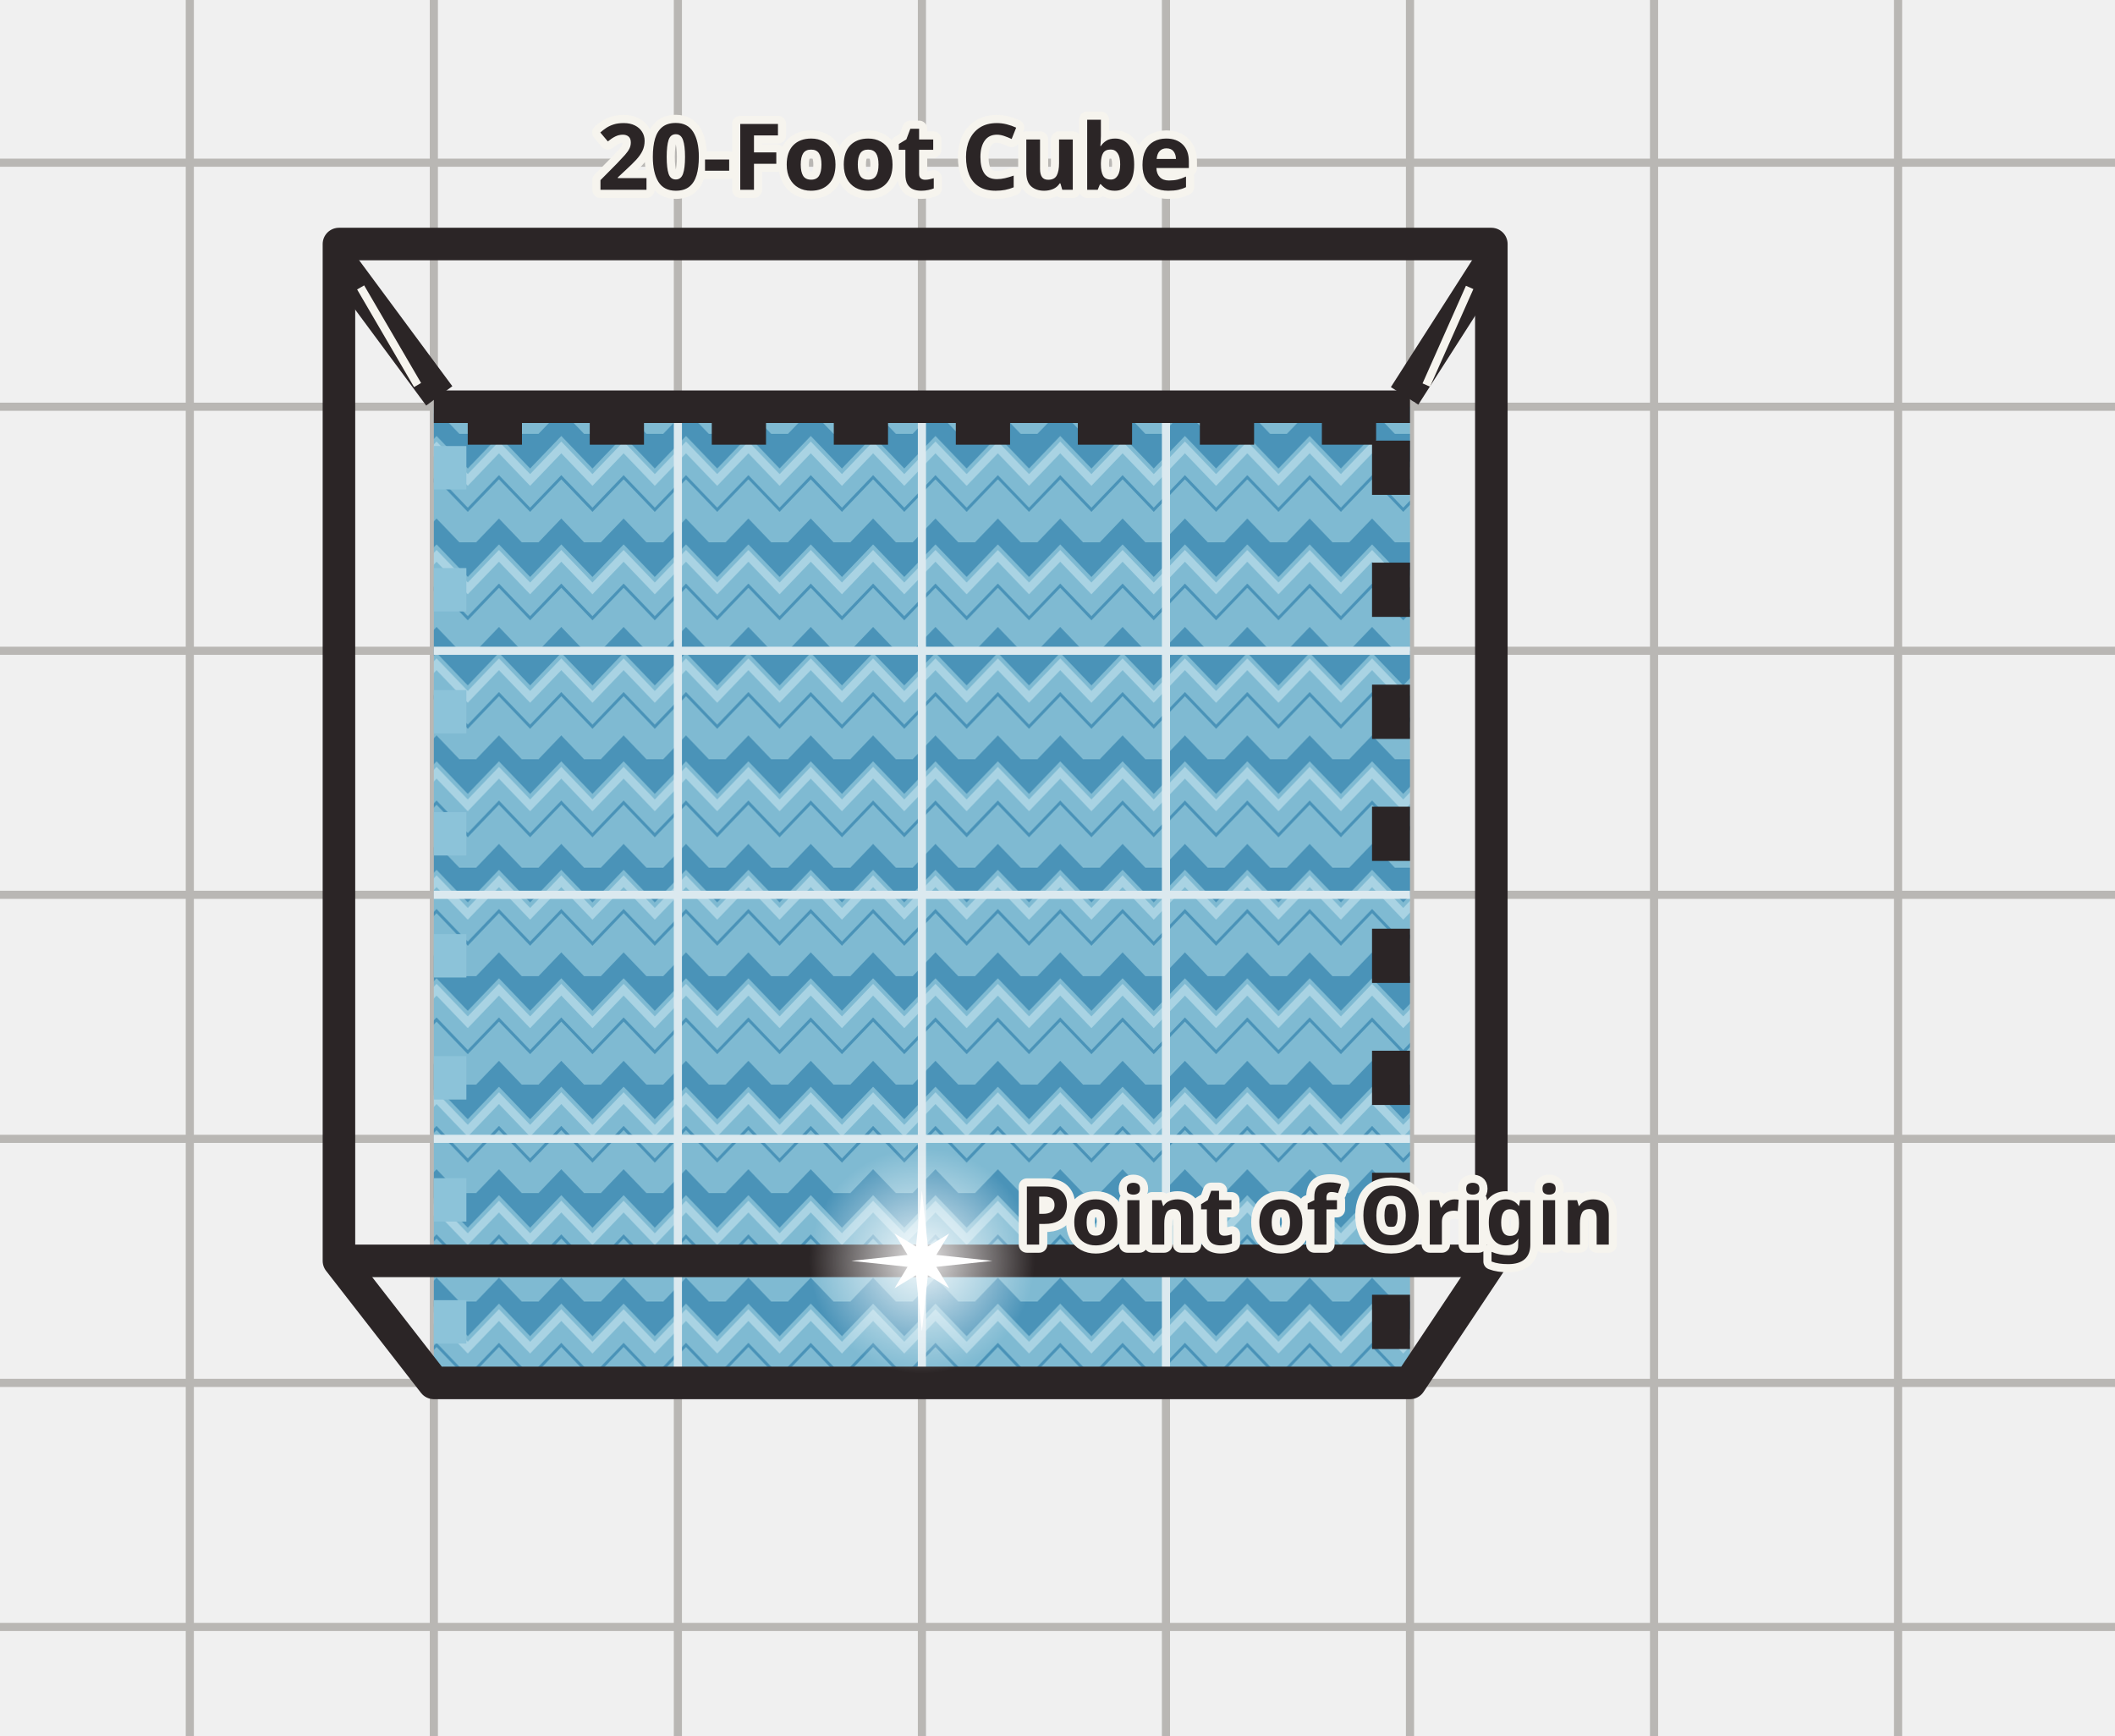
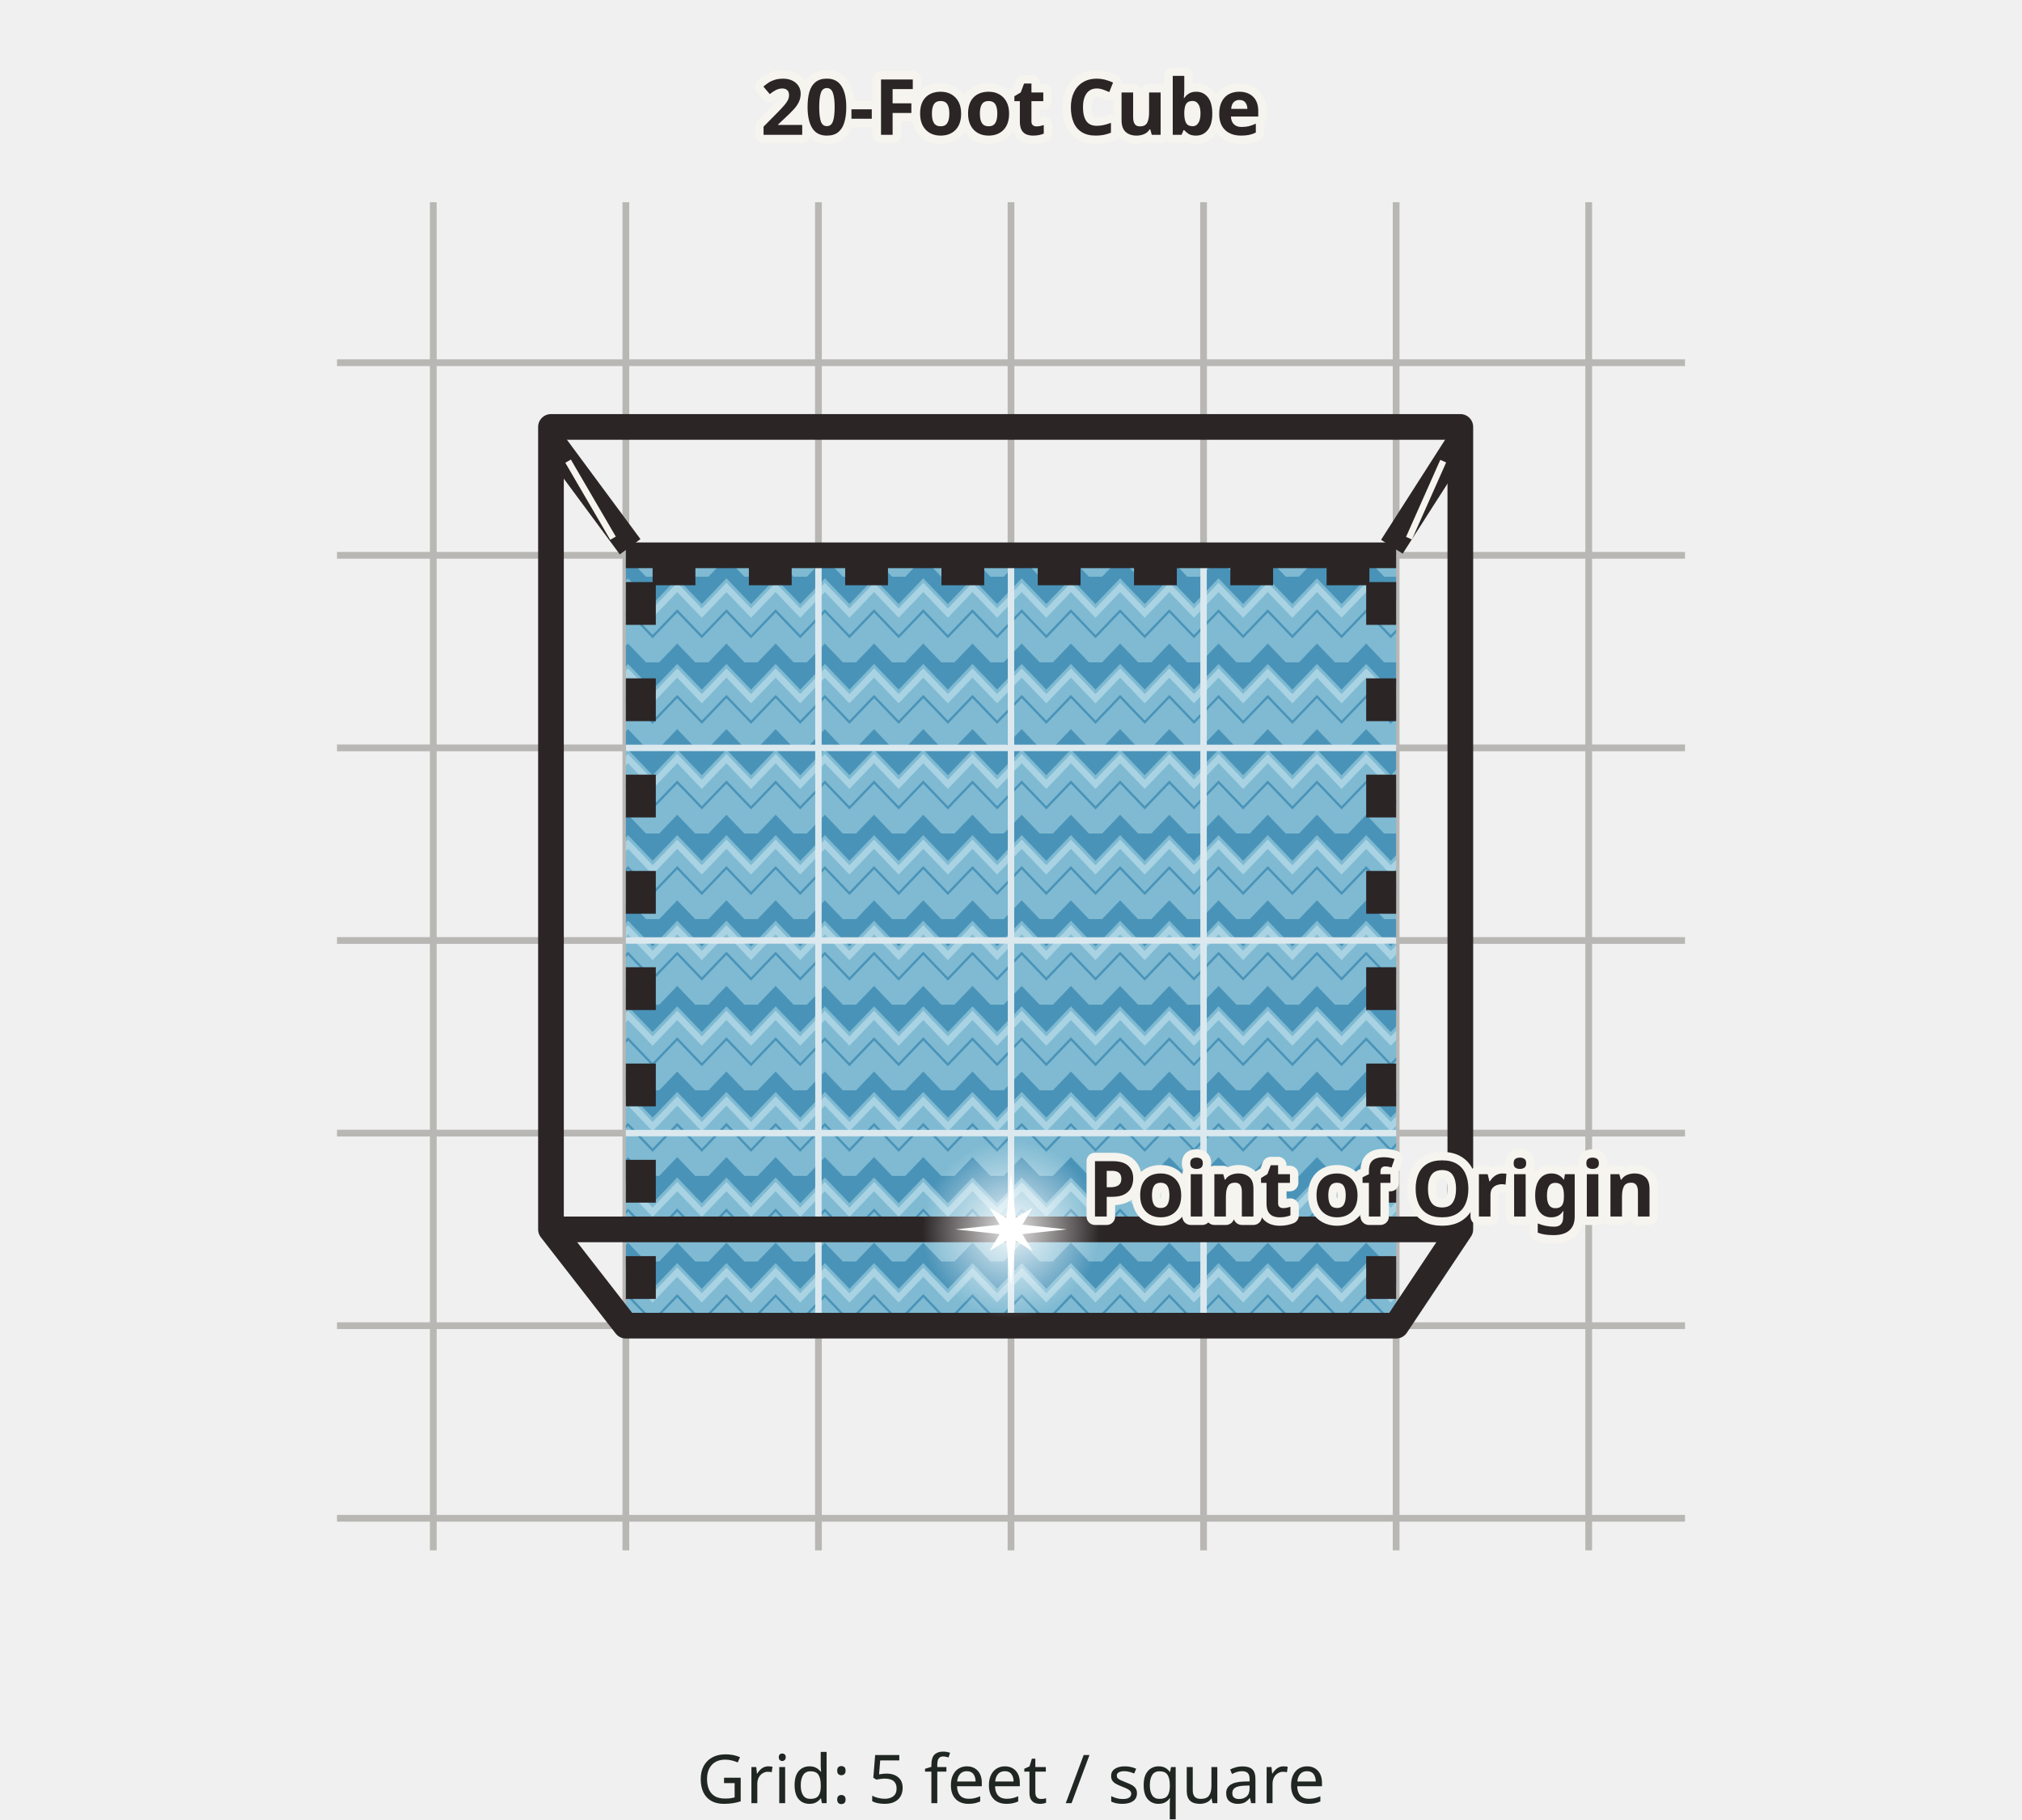
- <svg xmlns="http://www.w3.org/2000/svg" viewBox="0 0 780 640" width="780" height="640">
+ <svg xmlns="http://www.w3.org/2000/svg" viewBox="0 0 600 540" width="600" height="540" data-grid-unit="5" data-grid-step="57.142857142857146">
  <defs>
    <pattern id="chev" width="46" height="40" patternUnits="userSpaceOnUse">
      <rect width="46" height="40" fill="#4a93b8" />
      <path d="M-11.500,20 L0,8 L11.500,20 L23,8 L34.500,20 L46,8 L57.500,20" fill="none" stroke="#7fbad2" stroke-width="10" />
      <path d="M-11.500,20 L0,8 L11.500,20 L23,8 L34.500,20 L46,8 L57.500,20" fill="none" stroke="#a9d3e3" stroke-width="3" transform="translate(0,-3)" />
      <path d="M-11.500,36 L0,24 L11.500,36 L23,24 L34.500,36 L46,24 L57.500,36" fill="none" stroke="#7fbad2" stroke-width="10" />
    </pattern>
    <radialGradient id="glow">
      <stop offset="0" stop-color="#fff" stop-opacity=".9" />
      <stop offset="1" stop-color="#fff" stop-opacity="0" />
    </radialGradient>
  </defs>
-   <g stroke="#b9b7b4" stroke-width="3">
-     <line x1="-20" y1="-5" x2="-20" y2="645" />
-     <line x1="70" y1="-5" x2="70" y2="645" />
-     <line x1="160" y1="-5" x2="160" y2="645" />
-     <line x1="250" y1="-5" x2="250" y2="645" />
-     <line x1="340" y1="-5" x2="340" y2="645" />
-     <line x1="430" y1="-5" x2="430" y2="645" />
-     <line x1="520" y1="-5" x2="520" y2="645" />
-     <line x1="610" y1="-5" x2="610" y2="645" />
-     <line x1="700" y1="-5" x2="700" y2="645" />
-     <line x1="790" y1="-5" x2="790" y2="645" />
-     <line x1="-5" y1="-30" x2="785" y2="-30" />
-     <line x1="-5" y1="60" x2="785" y2="60" />
-     <line x1="-5" y1="150" x2="785" y2="150" />
-     <line x1="-5" y1="240" x2="785" y2="240" />
-     <line x1="-5" y1="330" x2="785" y2="330" />
-     <line x1="-5" y1="420" x2="785" y2="420" />
-     <line x1="-5" y1="510" x2="785" y2="510" />
-     <line x1="-5" y1="600" x2="785" y2="600" />
-     <line x1="-5" y1="690" x2="785" y2="690" />
+   <g stroke="#b9b7b4" stroke-width="2">
+     <line x1="128.571" y1="60" x2="128.571" y2="460" />
+     <line x1="100" y1="107.619" x2="500" y2="107.619" />
+     <line x1="185.714" y1="60" x2="185.714" y2="460" />
+     <line x1="100" y1="164.762" x2="500" y2="164.762" />
+     <line x1="242.857" y1="60" x2="242.857" y2="460" />
+     <line x1="100" y1="221.905" x2="500" y2="221.905" />
+     <line x1="300.0" y1="60" x2="300.0" y2="460" />
+     <line x1="100" y1="279.048" x2="500" y2="279.048" />
+     <line x1="357.143" y1="60" x2="357.143" y2="460" />
+     <line x1="100" y1="336.19" x2="500" y2="336.19" />
+     <line x1="414.286" y1="60" x2="414.286" y2="460" />
+     <line x1="100" y1="393.333" x2="500" y2="393.333" />
+     <line x1="471.429" y1="60" x2="471.429" y2="460" />
+     <line x1="100" y1="450.476" x2="500" y2="450.476" />
  </g>
-   <text x="330.0" y="70" font-size="34" text-anchor="middle" fill="#2b2526" stroke="#f6f4ee" stroke-width="6" paint-order="stroke" stroke-linejoin="round" font-family="Molengo, 'Trebuchet MS', sans-serif" font-weight="bold">20-Foot Cube</text>
-   <rect x="160" y="150" width="360" height="360" fill="url(#chev)" />
-   <g stroke="#dbe9ef" stroke-width="3">
-     <line x1="250" y1="150" x2="250" y2="510" />
-     <line x1="160" y1="240" x2="520" y2="240" />
-     <line x1="340" y1="150" x2="340" y2="510" />
-     <line x1="160" y1="330" x2="520" y2="330" />
-     <line x1="430" y1="150" x2="430" y2="510" />
-     <line x1="160" y1="420" x2="520" y2="420" />
+   <g transform="translate(300 260) scale(0.6349206) translate(-340 -300)">
+     <rect x="160" y="150" width="360" height="360" fill="url(#chev)" />
+     <g stroke="#dbe9ef" stroke-width="3">
+       <line x1="250" y1="150" x2="250" y2="510" />
+       <line x1="160" y1="240" x2="520" y2="240" />
+       <line x1="340" y1="150" x2="340" y2="510" />
+       <line x1="160" y1="330" x2="520" y2="330" />
+       <line x1="430" y1="150" x2="430" y2="510" />
+       <line x1="160" y1="420" x2="520" y2="420" />
+     </g>
+     <g fill="#2b2526">
+       <rect x="172.5" y="150" width="20" height="14" />
+       <rect x="506" y="162.5" width="14" height="20" />
+       <rect x="217.5" y="150" width="20" height="14" />
+       <rect x="506" y="207.5" width="14" height="20" />
+       <rect x="262.5" y="150" width="20" height="14" />
+       <rect x="506" y="252.5" width="14" height="20" />
+       <rect x="307.5" y="150" width="20" height="14" />
+       <rect x="506" y="297.5" width="14" height="20" />
+       <rect x="352.5" y="150" width="20" height="14" />
+       <rect x="506" y="342.5" width="14" height="20" />
+       <rect x="397.5" y="150" width="20" height="14" />
+       <rect x="506" y="387.5" width="14" height="20" />
+       <rect x="442.5" y="150" width="20" height="14" />
+       <rect x="506" y="432.5" width="14" height="20" />
+       <rect x="487.5" y="150" width="20" height="14" />
+       <rect x="506" y="477.5" width="14" height="20" />
+     </g>
+     <g fill="#2b2526">
+       <rect x="160" y="162.5" width="14" height="20" />
+       <rect x="160" y="207.5" width="14" height="20" />
+       <rect x="160" y="252.5" width="14" height="20" />
+       <rect x="160" y="297.5" width="14" height="20" />
+       <rect x="160" y="342.5" width="14" height="20" />
+       <rect x="160" y="387.5" width="14" height="20" />
+       <rect x="160" y="432.5" width="14" height="20" />
+       <rect x="160" y="477.5" width="14" height="20" />
+     </g>
+     <path d="M125,465 V90 H550 V465 L520,510 H160 Z" fill="none" stroke="#2b2526" stroke-width="12" stroke-linejoin="round" />
+     <path d="M125,96 L162,146 M550,96 L518,146" stroke="#2b2526" stroke-width="12" stroke-linecap="butt" />
+     <path d="M133,106 L154,142 M542,106 L526,142" stroke="#f6f4ee" stroke-width="3" />
+     <line x1="129" y1="465" x2="546" y2="465" stroke="#2b2526" stroke-width="12" />
+     <line x1="160" y1="150" x2="520" y2="150" stroke="#2b2526" stroke-width="12" />
+     <circle cx="340.0" cy="465" r="41.6" fill="url(#glow)" />
+     <polygon points="340.0,439.0 342.2,459.7 350.1,454.9 345.3,462.8 366.0,465.0 345.3,467.2 350.1,475.1 342.2,470.3 340.0,491.0 337.8,470.3 329.9,475.1 334.7,467.2 314.0,465.0 334.7,462.8 329.9,454.9 337.8,459.7" fill="#fff" />
  </g>
-   <g fill="#2b2526">
-     <rect x="172.5" y="150" width="20" height="14" />
-     <rect x="506" y="162.5" width="14" height="20" />
-     <rect x="217.5" y="150" width="20" height="14" />
-     <rect x="506" y="207.5" width="14" height="20" />
-     <rect x="262.5" y="150" width="20" height="14" />
-     <rect x="506" y="252.5" width="14" height="20" />
-     <rect x="307.5" y="150" width="20" height="14" />
-     <rect x="506" y="297.5" width="14" height="20" />
-     <rect x="352.5" y="150" width="20" height="14" />
-     <rect x="506" y="342.5" width="14" height="20" />
-     <rect x="397.5" y="150" width="20" height="14" />
-     <rect x="506" y="387.5" width="14" height="20" />
-     <rect x="442.5" y="150" width="20" height="14" />
-     <rect x="506" y="432.5" width="14" height="20" />
-     <rect x="487.5" y="150" width="20" height="14" />
-     <rect x="506" y="477.5" width="14" height="20" />
-   </g>
-   <g fill="#8cc3d9">
-     <rect x="160" y="164.5" width="12" height="16" />
-     <rect x="160" y="209.5" width="12" height="16" />
-     <rect x="160" y="254.5" width="12" height="16" />
-     <rect x="160" y="299.5" width="12" height="16" />
-     <rect x="160" y="344.5" width="12" height="16" />
-     <rect x="160" y="389.5" width="12" height="16" />
-     <rect x="160" y="434.5" width="12" height="16" />
-     <rect x="160" y="479.5" width="12" height="16" />
-   </g>
-   <path d="M125,465 V90 H550 V465 L520,510 H160 Z" fill="none" stroke="#2b2526" stroke-width="12" stroke-linejoin="round" />
-   <path d="M125,96 L162,146 M550,96 L518,146" stroke="#2b2526" stroke-width="12" stroke-linecap="butt" />
-   <path d="M133,106 L154,142 M542,106 L526,142" stroke="#f6f4ee" stroke-width="3" />
-   <line x1="129" y1="465" x2="546" y2="465" stroke="#2b2526" stroke-width="12" />
-   <line x1="160" y1="150" x2="520" y2="150" stroke="#2b2526" stroke-width="12" />
-   <circle cx="340.0" cy="465" r="41.6" fill="url(#glow)" />
-   <polygon points="340.0,439.0 342.2,459.7 350.1,454.9 345.3,462.8 366.0,465.0 345.3,467.2 350.1,475.1 342.2,470.3 340.0,491.0 337.8,470.3 329.9,475.1 334.7,467.2 314.0,465.0 334.7,462.8 329.9,454.9 337.8,459.7" fill="#fff" />
-   <text x="376.0" y="459" font-size="30" text-anchor="start" fill="#2b2526" stroke="#f6f4ee" stroke-width="6" paint-order="stroke" stroke-linejoin="round" font-family="Molengo, 'Trebuchet MS', sans-serif" font-weight="bold">Point of Origin</text>
+   <text x="300" y="40" font-size="23" text-anchor="middle" fill="#2b2526" stroke="#f6f4ee" stroke-width="5" paint-order="stroke" stroke-linejoin="round" font-family="Molengo, 'Trebuchet MS', sans-serif" font-weight="bold">20-Foot Cube</text>
+   <text x="322.857" y="360.952" font-size="23" text-anchor="start" fill="#2b2526" stroke="#f6f4ee" stroke-width="5" paint-order="stroke" stroke-linejoin="round" font-family="Molengo, 'Trebuchet MS', sans-serif" font-weight="bold">Point of Origin</text>
+   <text x="300" y="535" text-anchor="middle" font-size="20" fill="#202622" font-family="sans-serif">Grid: 5 feet / square</text>
</svg>
